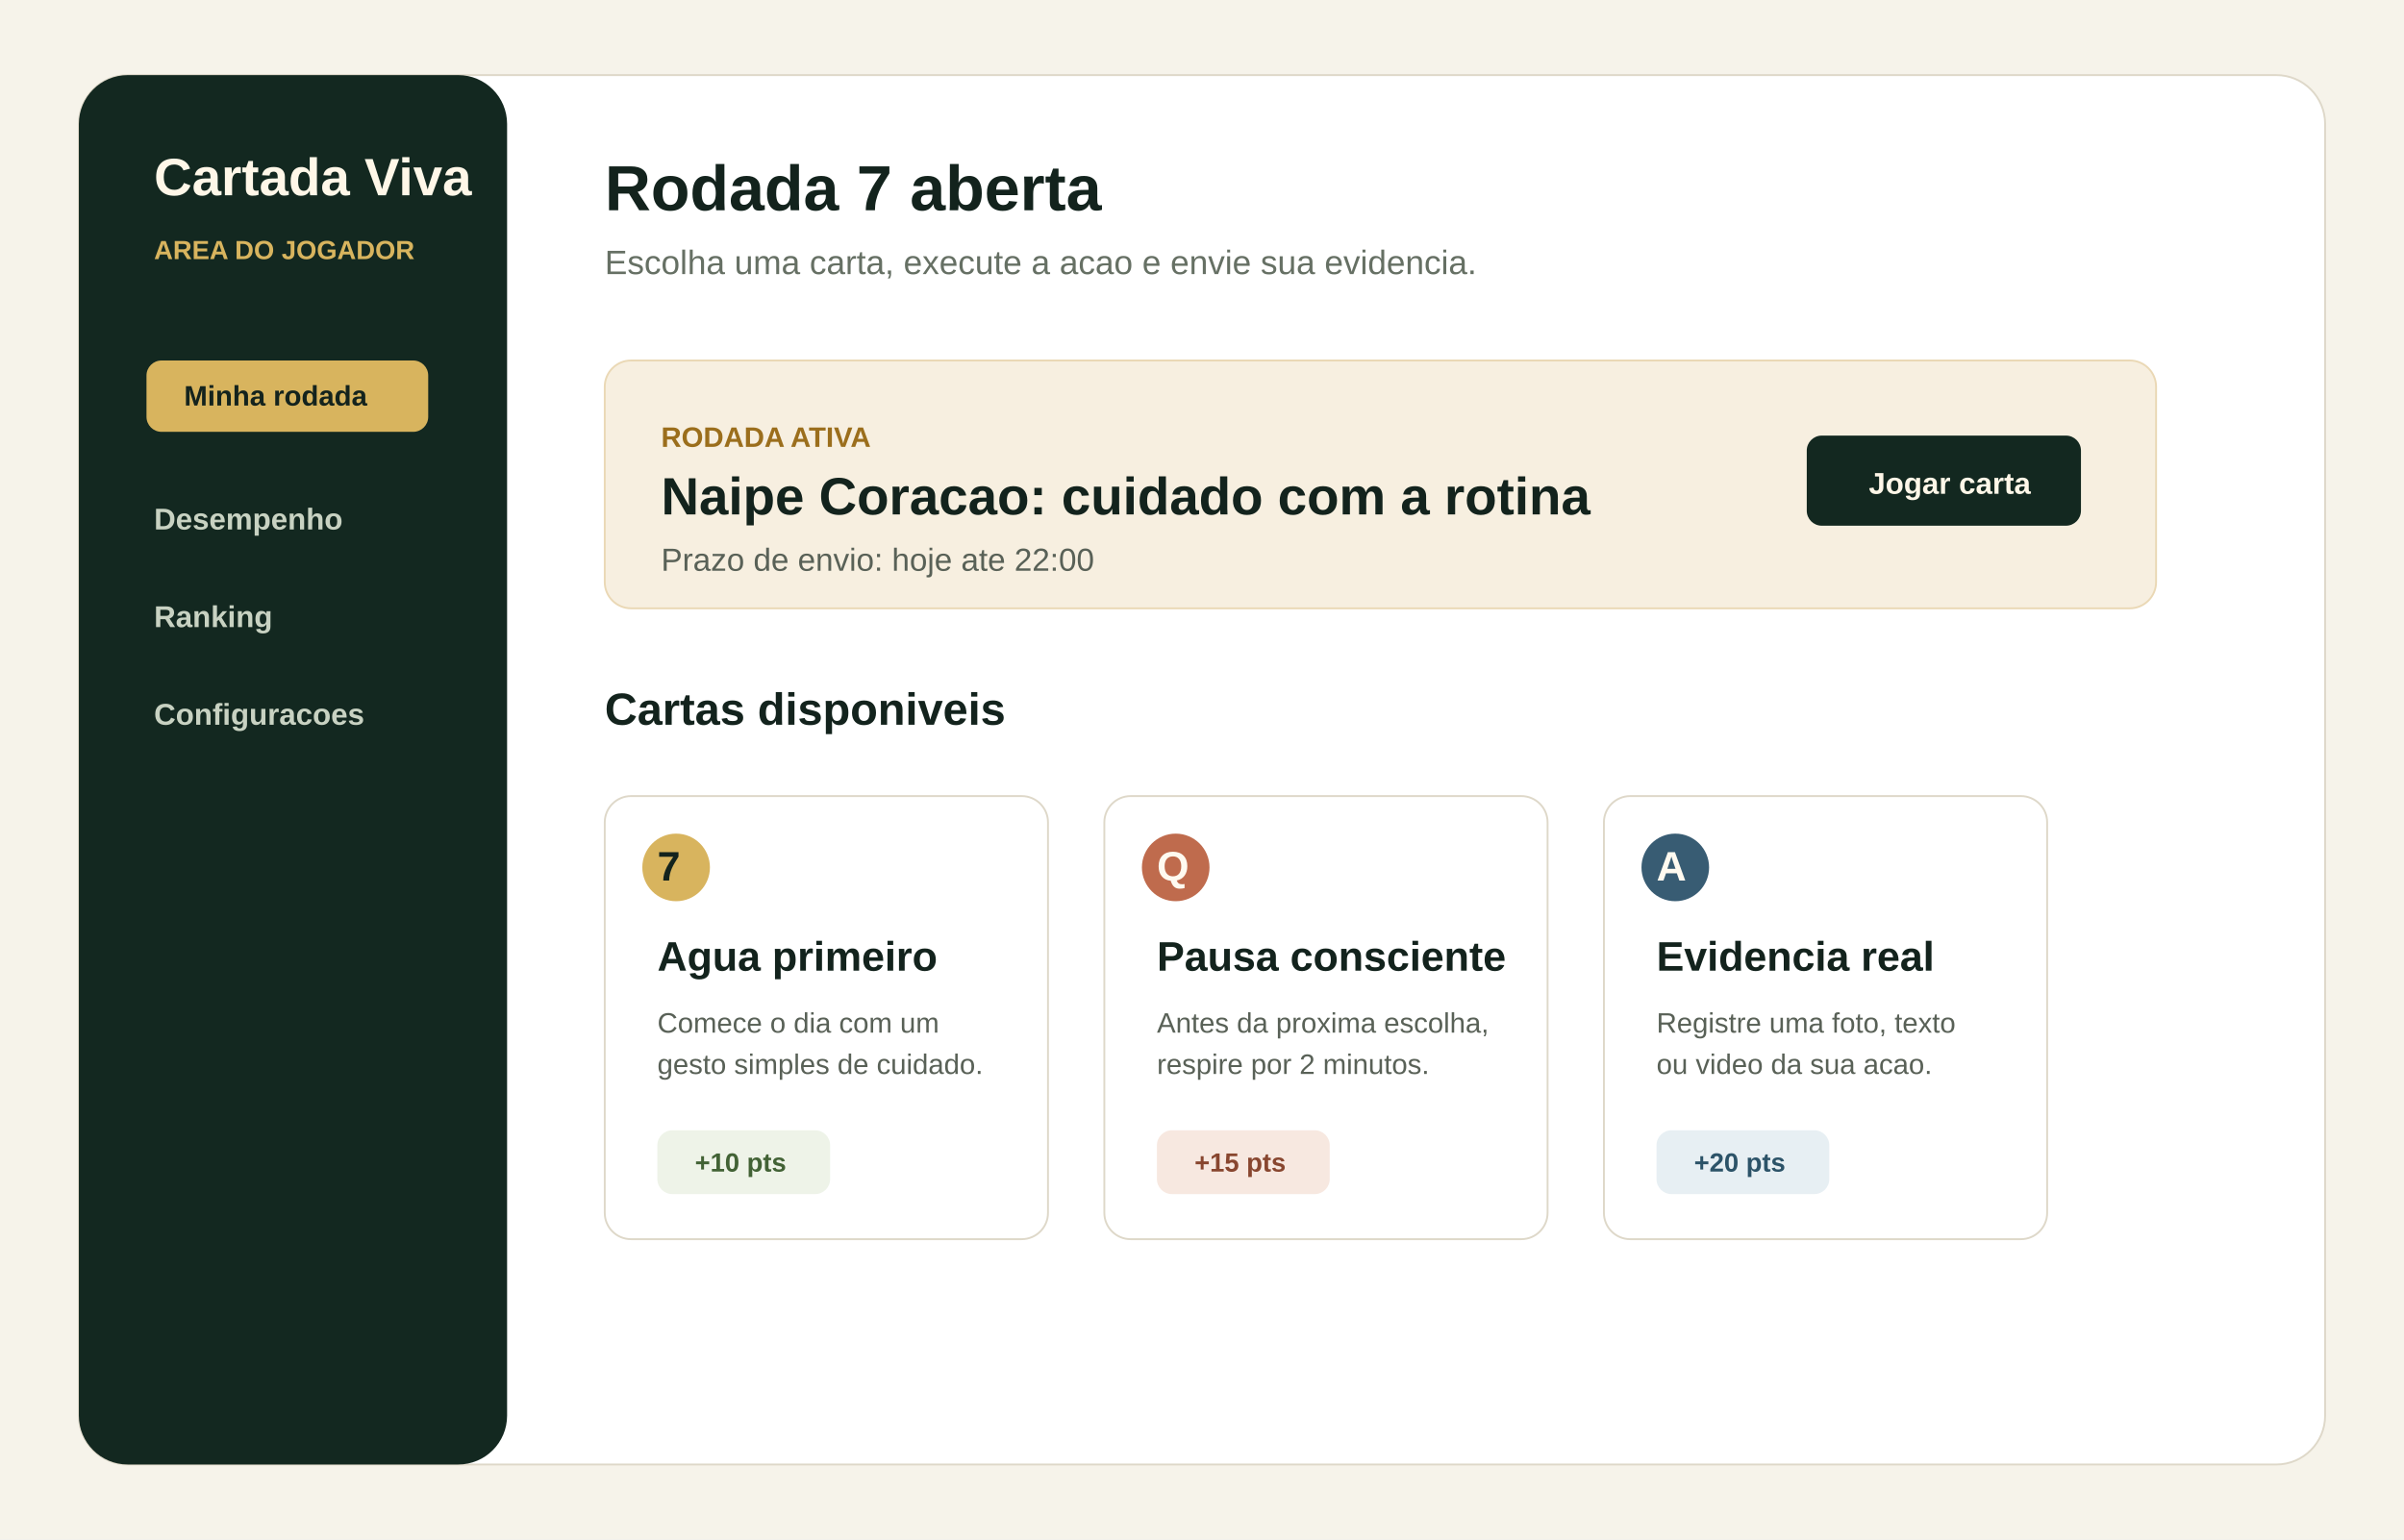
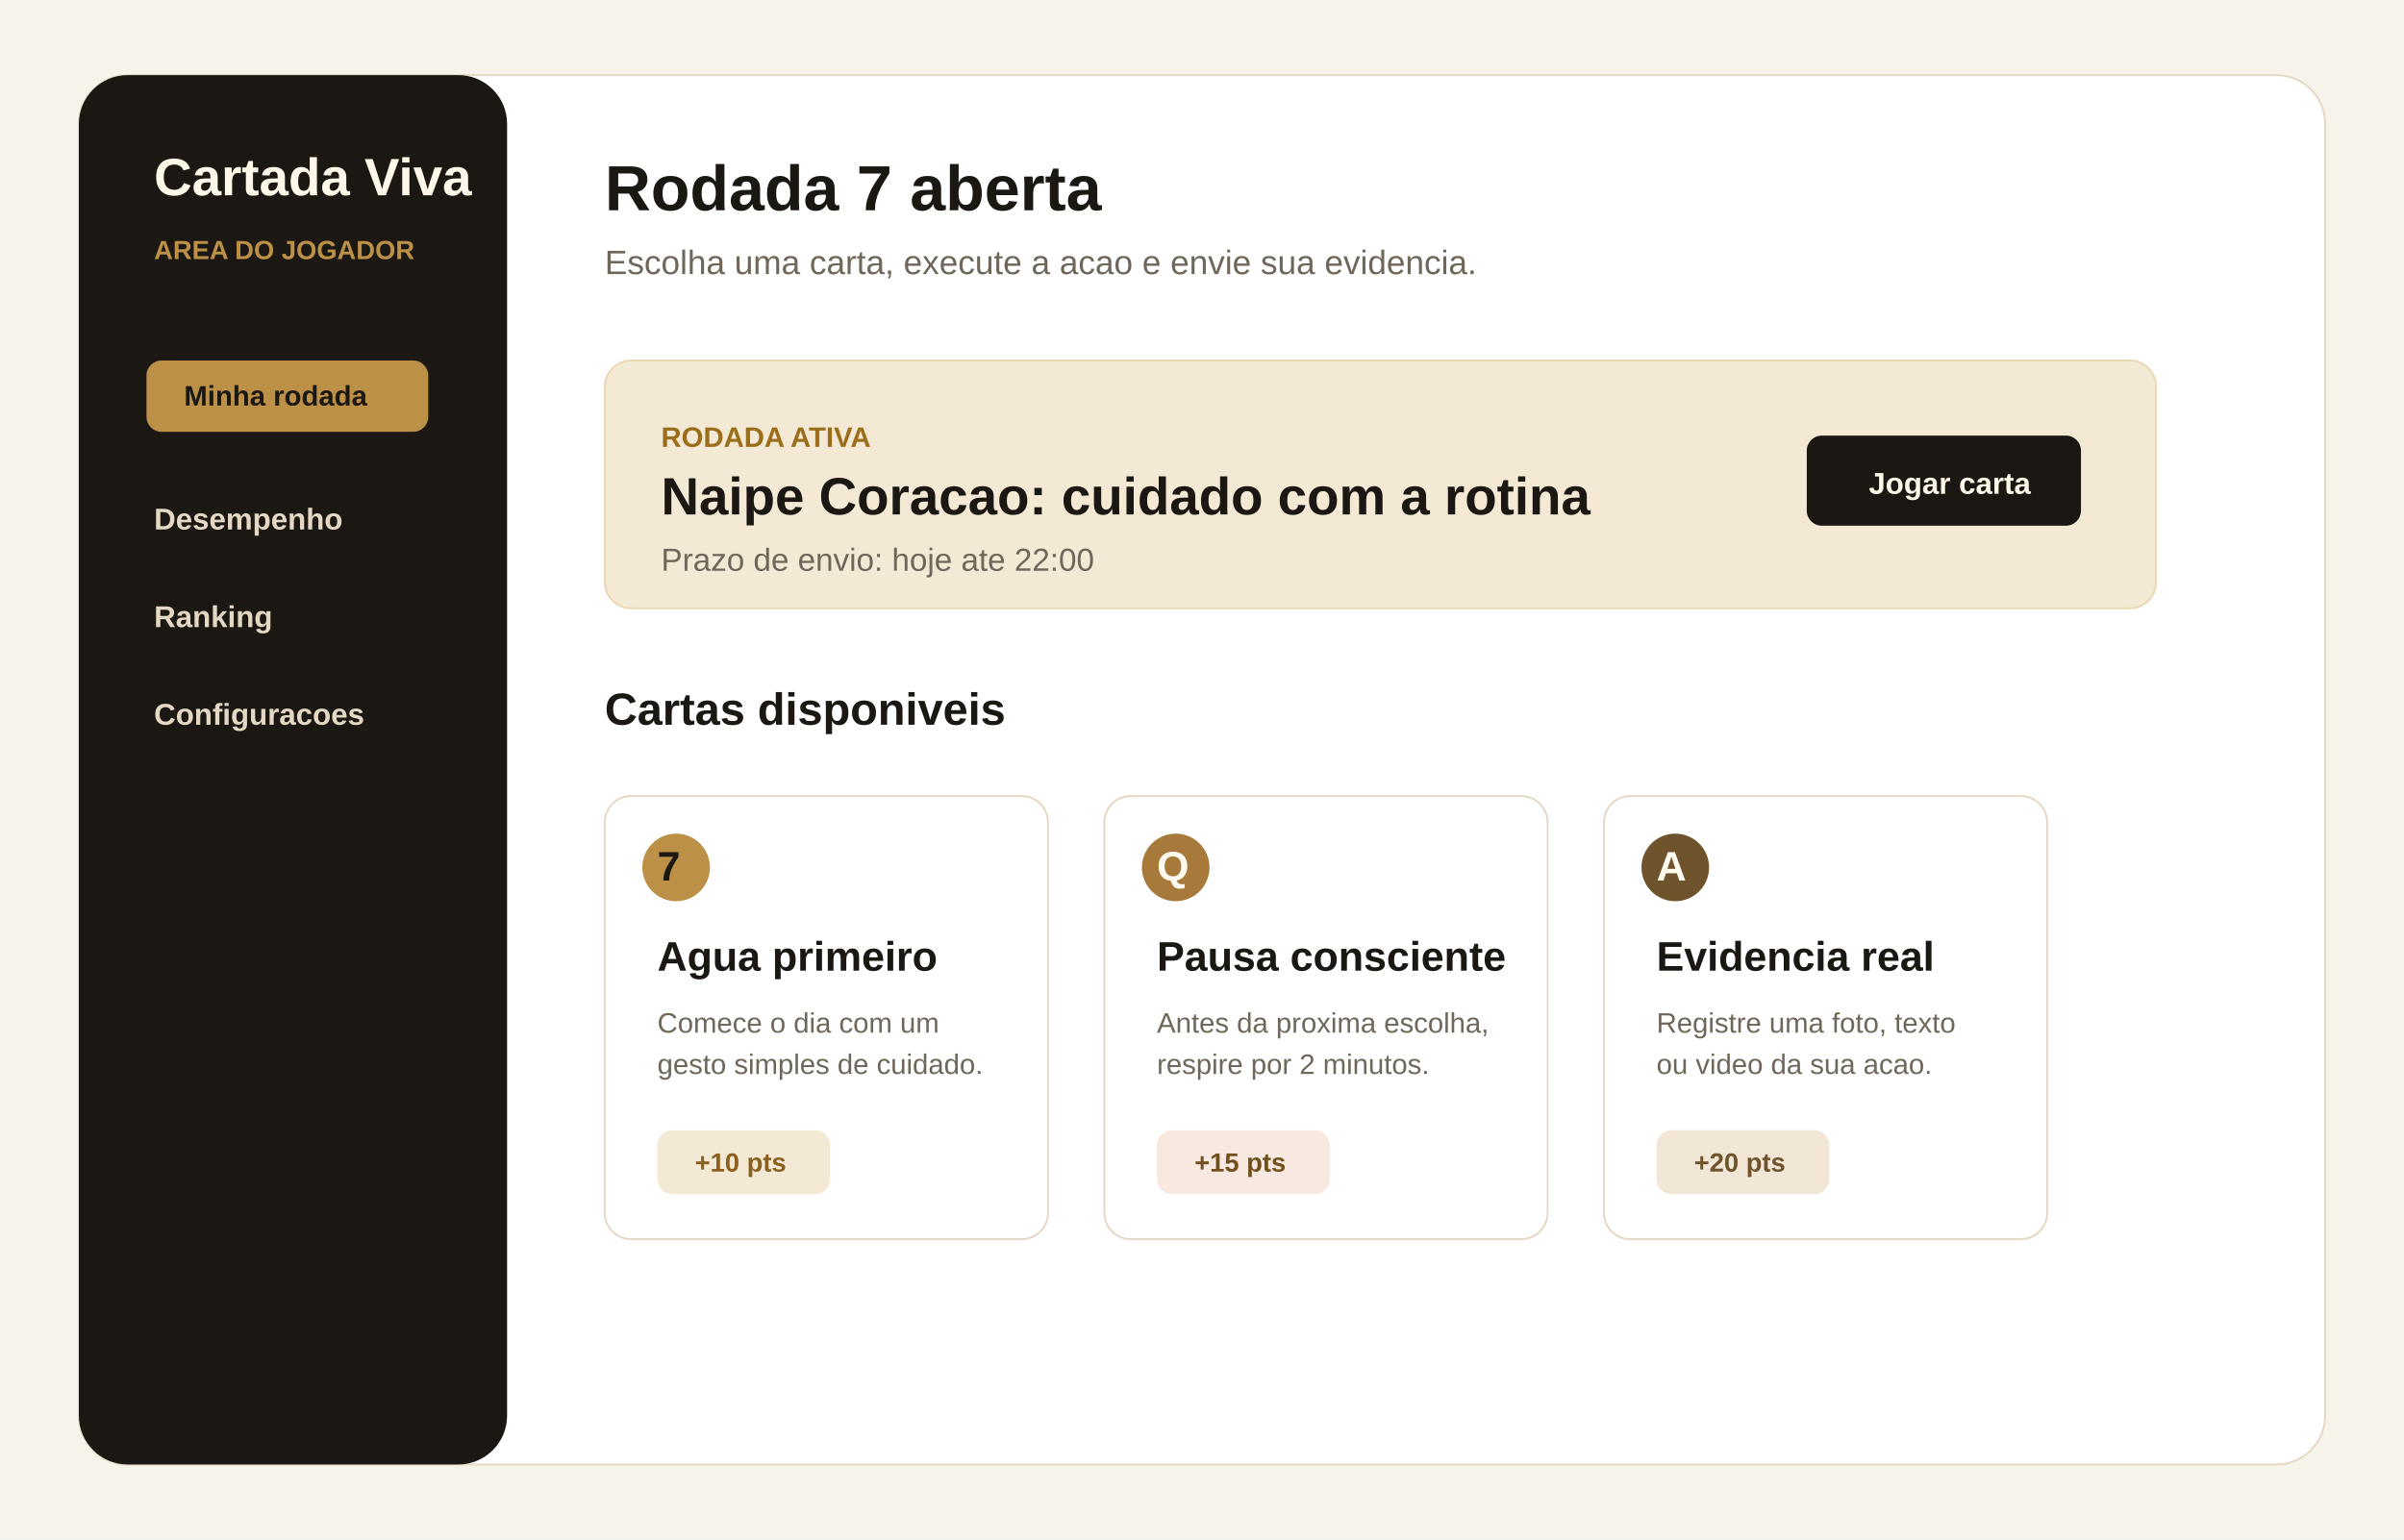
<svg xmlns="http://www.w3.org/2000/svg" width="1280" height="820" viewBox="0 0 1280 820" role="img" aria-labelledby="title desc">
  <rect width="1280" height="820" fill="#f6f3ea" />
-   <rect x="42" y="40" width="1196" height="740" rx="26" fill="#ffffff" stroke="#ded8c9" />
-   <rect x="42" y="40" width="228" height="740" rx="26" fill="#132820" />
+   <rect x="42" y="40" width="1196" height="740" rx="26" fill="#ffffff" stroke="#e4d8c4" />
+   <rect x="42" y="40" width="228" height="740" rx="26" fill="#1b1813" />
  <text x="82" y="104" fill="#fff7e8" font-family="Arial" font-size="28" font-weight="700">Cartada Viva</text>
-   <text x="82" y="138" fill="#d8b45e" font-family="Arial" font-size="14" font-weight="700">AREA DO JOGADOR</text>
-   <rect x="78" y="192" width="150" height="38" rx="8" fill="#d8b45e" />
-   <text x="98" y="216" fill="#14231d" font-family="Arial" font-size="15" font-weight="700">Minha rodada</text>
-   <text x="82" y="282" fill="#c8d2c2" font-family="Arial" font-size="16" font-weight="700">Desempenho</text>
-   <text x="82" y="334" fill="#c8d2c2" font-family="Arial" font-size="16" font-weight="700">Ranking</text>
-   <text x="82" y="386" fill="#c8d2c2" font-family="Arial" font-size="16" font-weight="700">Configuracoes</text>
-   <text x="322" y="112" fill="#13231d" font-family="Arial" font-size="34" font-weight="800">Rodada 7 aberta</text>
-   <text x="322" y="146" fill="#667064" font-family="Arial" font-size="18">Escolha uma carta, execute a acao e envie sua evidencia.</text>
-   <rect x="322" y="192" width="826" height="132" rx="14" fill="#f7efe0" stroke="#ead8b5" />
+   <text x="82" y="138" fill="#bc9046" font-family="Arial" font-size="14" font-weight="700">AREA DO JOGADOR</text>
+   <rect x="78" y="192" width="150" height="38" rx="8" fill="#bc9046" />
+   <text x="98" y="216" fill="#1b1813" font-family="Arial" font-size="15" font-weight="700">Minha rodada</text>
+   <text x="82" y="282" fill="#e4d8c4" font-family="Arial" font-size="16" font-weight="700">Desempenho</text>
+   <text x="82" y="334" fill="#e4d8c4" font-family="Arial" font-size="16" font-weight="700">Ranking</text>
+   <text x="82" y="386" fill="#e4d8c4" font-family="Arial" font-size="16" font-weight="700">Configuracoes</text>
+   <text x="322" y="112" fill="#1b1813" font-family="Arial" font-size="34" font-weight="800">Rodada 7 aberta</text>
+   <text x="322" y="146" fill="#70675b" font-family="Arial" font-size="18">Escolha uma carta, execute a acao e envie sua evidencia.</text>
+   <rect x="322" y="192" width="826" height="132" rx="14" fill="#f3e9d5" stroke="#ead8b5" />
  <text x="352" y="238" fill="#9b6e1c" font-family="Arial" font-size="15" font-weight="800">RODADA ATIVA</text>
-   <text x="352" y="274" fill="#13231d" font-family="Arial" font-size="28" font-weight="800">Naipe Coracao: cuidado com a rotina</text>
-   <text x="352" y="304" fill="#596157" font-family="Arial" font-size="17">Prazo de envio: hoje ate 22:00</text>
-   <rect x="962" y="232" width="146" height="48" rx="8" fill="#132820" />
+   <text x="352" y="274" fill="#1b1813" font-family="Arial" font-size="28" font-weight="800">Naipe Coracao: cuidado com a rotina</text>
+   <text x="352" y="304" fill="#70675b" font-family="Arial" font-size="17">Prazo de envio: hoje ate 22:00</text>
+   <rect x="962" y="232" width="146" height="48" rx="8" fill="#1b1813" />
  <text x="995" y="263" fill="#fff7e8" font-family="Arial" font-size="16" font-weight="800">Jogar carta</text>
-   <text x="322" y="386" fill="#13231d" font-family="Arial" font-size="24" font-weight="800">Cartas disponiveis</text>
+   <text x="322" y="386" fill="#1b1813" font-family="Arial" font-size="24" font-weight="800">Cartas disponiveis</text>
  <g transform="translate(322 424)">
-     <rect width="236" height="236" rx="14" fill="#ffffff" stroke="#ded8c9" />
-     <circle cx="38" cy="38" r="18" fill="#d8b45e" />
-     <text x="28" y="45" fill="#13231d" font-family="Arial" font-size="22" font-weight="800">7</text>
-     <text x="28" y="93" fill="#13231d" font-family="Arial" font-size="22" font-weight="800">Agua primeiro</text>
-     <text x="28" y="126" fill="#596157" font-family="Arial" font-size="15">Comece o dia com um</text>
-     <text x="28" y="148" fill="#596157" font-family="Arial" font-size="15">gesto simples de cuidado.</text>
-     <rect x="28" y="178" width="92" height="34" rx="8" fill="#eef3e8" />
-     <text x="48" y="200" fill="#426235" font-family="Arial" font-size="14" font-weight="800">+10 pts</text>
+     <rect width="236" height="236" rx="14" fill="#ffffff" stroke="#e4d8c4" />
+     <circle cx="38" cy="38" r="18" fill="#bc9046" />
+     <text x="28" y="45" fill="#1b1813" font-family="Arial" font-size="22" font-weight="800">7</text>
+     <text x="28" y="93" fill="#1b1813" font-family="Arial" font-size="22" font-weight="800">Agua primeiro</text>
+     <text x="28" y="126" fill="#70675b" font-family="Arial" font-size="15">Comece o dia com um</text>
+     <text x="28" y="148" fill="#70675b" font-family="Arial" font-size="15">gesto simples de cuidado.</text>
+     <rect x="28" y="178" width="92" height="34" rx="8" fill="#f3e9d5" />
+     <text x="48" y="200" fill="#8b601f" font-family="Arial" font-size="14" font-weight="800">+10 pts</text>
  </g>
  <g transform="translate(588 424)">
-     <rect width="236" height="236" rx="14" fill="#ffffff" stroke="#ded8c9" />
-     <circle cx="38" cy="38" r="18" fill="#bf6b4d" />
+     <rect width="236" height="236" rx="14" fill="#ffffff" stroke="#e4d8c4" />
+     <circle cx="38" cy="38" r="18" fill="#a77a3b" />
    <text x="28" y="45" fill="#fffaf0" font-family="Arial" font-size="22" font-weight="800">Q</text>
-     <text x="28" y="93" fill="#13231d" font-family="Arial" font-size="22" font-weight="800">Pausa consciente</text>
-     <text x="28" y="126" fill="#596157" font-family="Arial" font-size="15">Antes da proxima escolha,</text>
-     <text x="28" y="148" fill="#596157" font-family="Arial" font-size="15">respire por 2 minutos.</text>
+     <text x="28" y="93" fill="#1b1813" font-family="Arial" font-size="22" font-weight="800">Pausa consciente</text>
+     <text x="28" y="126" fill="#70675b" font-family="Arial" font-size="15">Antes da proxima escolha,</text>
+     <text x="28" y="148" fill="#70675b" font-family="Arial" font-size="15">respire por 2 minutos.</text>
    <rect x="28" y="178" width="92" height="34" rx="8" fill="#f7e8e0" />
-     <text x="48" y="200" fill="#88462f" font-family="Arial" font-size="14" font-weight="800">+15 pts</text>
+     <text x="48" y="200" fill="#71501d" font-family="Arial" font-size="14" font-weight="800">+15 pts</text>
  </g>
  <g transform="translate(854 424)">
-     <rect width="236" height="236" rx="14" fill="#ffffff" stroke="#ded8c9" />
-     <circle cx="38" cy="38" r="18" fill="#385c73" />
+     <rect width="236" height="236" rx="14" fill="#ffffff" stroke="#e4d8c4" />
+     <circle cx="38" cy="38" r="18" fill="#6f532c" />
    <text x="28" y="45" fill="#fffaf0" font-family="Arial" font-size="22" font-weight="800">A</text>
-     <text x="28" y="93" fill="#13231d" font-family="Arial" font-size="22" font-weight="800">Evidencia real</text>
-     <text x="28" y="126" fill="#596157" font-family="Arial" font-size="15">Registre uma foto, texto</text>
-     <text x="28" y="148" fill="#596157" font-family="Arial" font-size="15">ou video da sua acao.</text>
-     <rect x="28" y="178" width="92" height="34" rx="8" fill="#e7eff3" />
-     <text x="48" y="200" fill="#2c5368" font-family="Arial" font-size="14" font-weight="800">+20 pts</text>
+     <text x="28" y="93" fill="#1b1813" font-family="Arial" font-size="22" font-weight="800">Evidencia real</text>
+     <text x="28" y="126" fill="#70675b" font-family="Arial" font-size="15">Registre uma foto, texto</text>
+     <text x="28" y="148" fill="#70675b" font-family="Arial" font-size="15">ou video da sua acao.</text>
+     <rect x="28" y="178" width="92" height="34" rx="8" fill="#f2e7d6" />
+     <text x="48" y="200" fill="#6f532c" font-family="Arial" font-size="14" font-weight="800">+20 pts</text>
  </g>
</svg>
